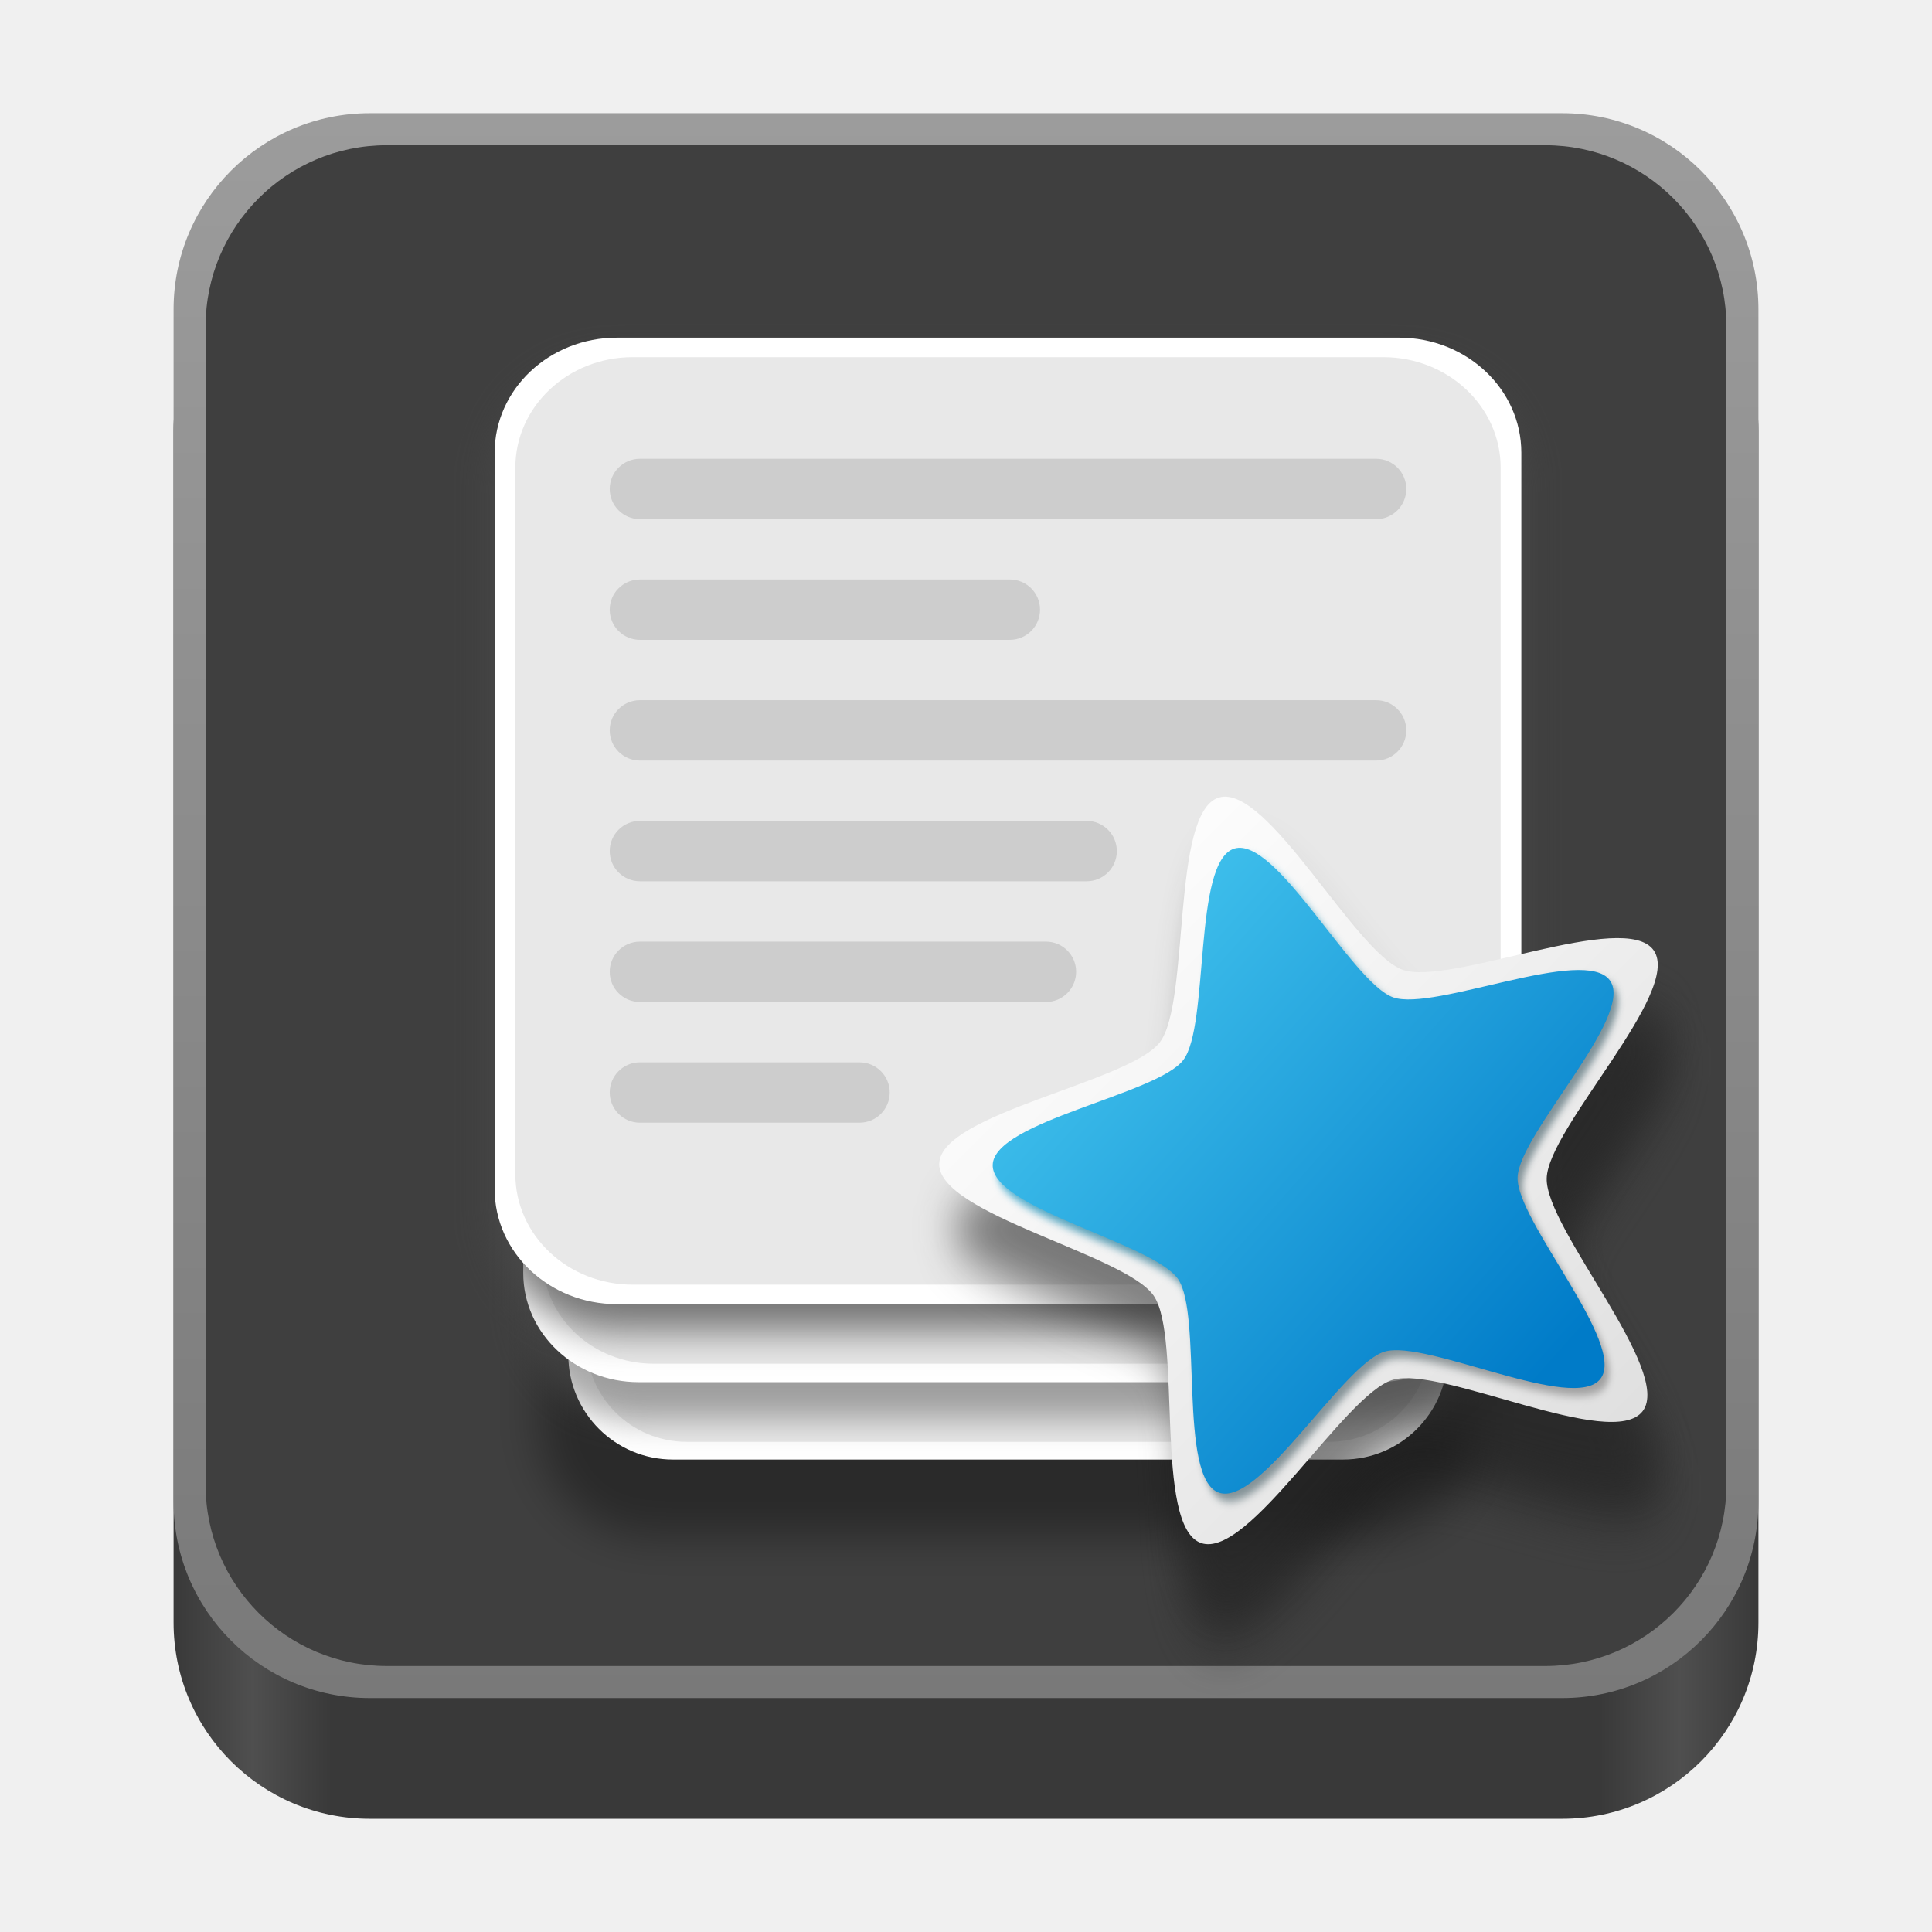
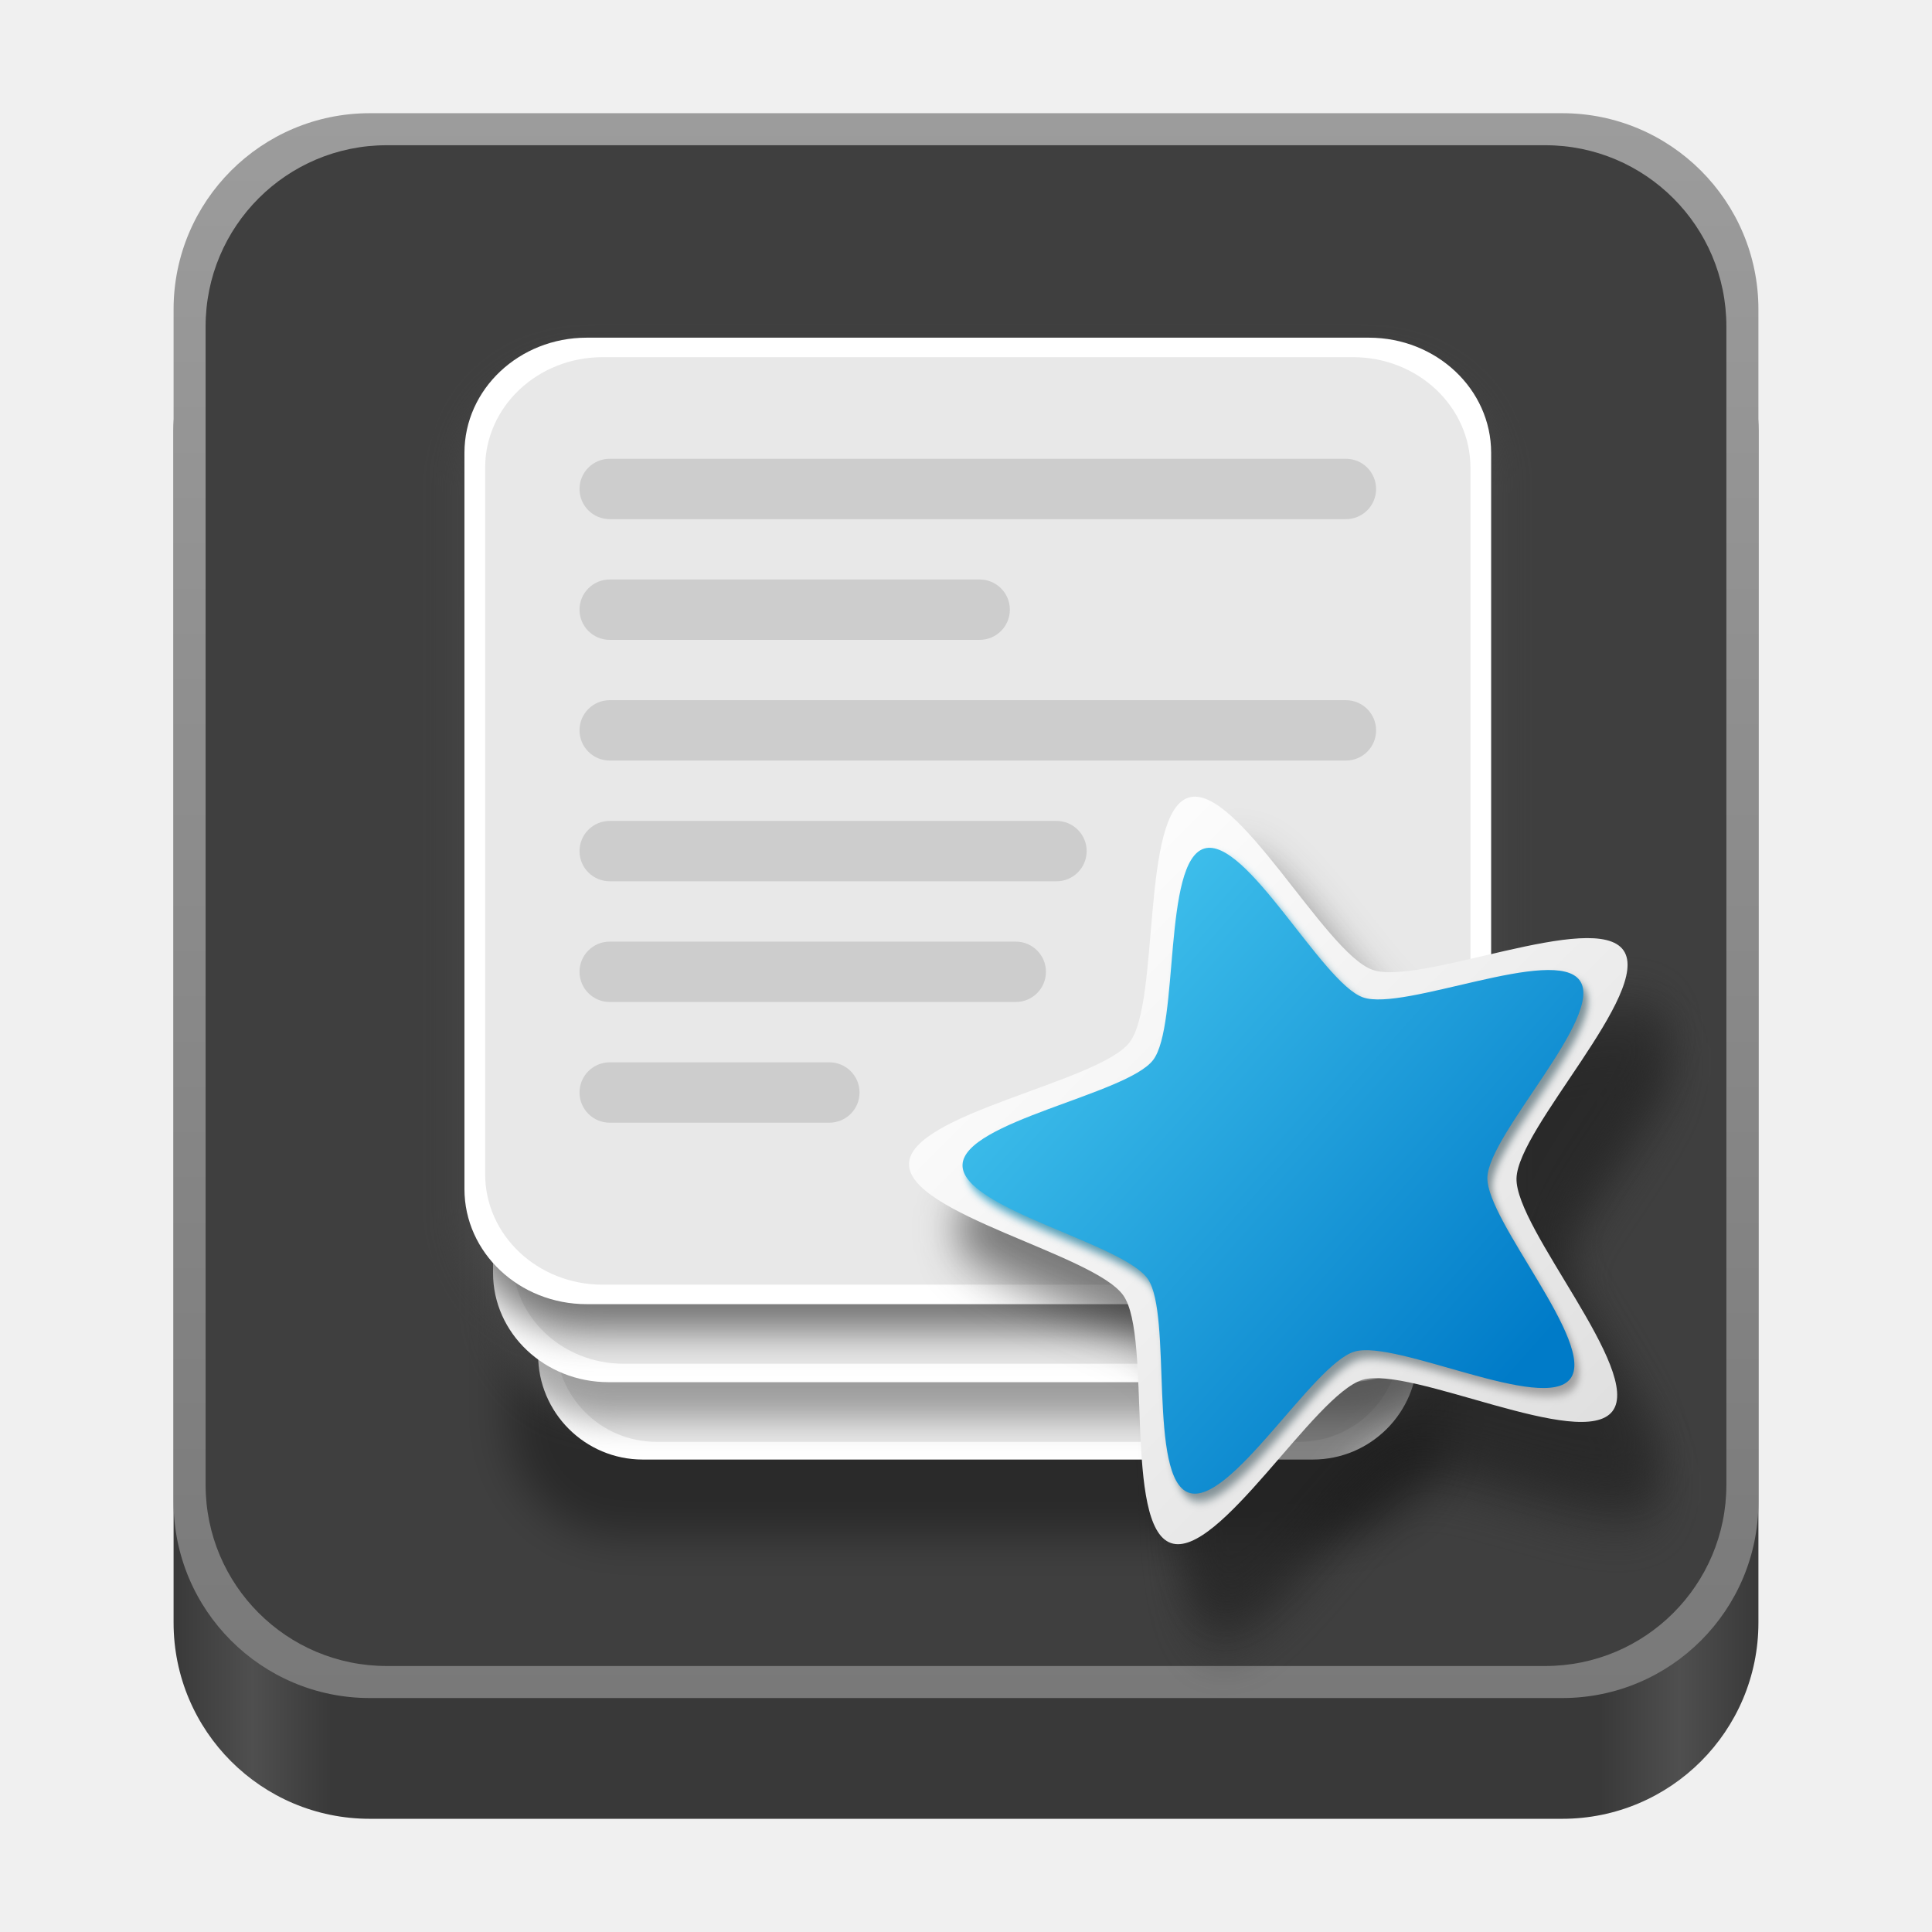
<svg xmlns="http://www.w3.org/2000/svg" xmlns:xlink="http://www.w3.org/1999/xlink" width="128" height="128" viewBox="0 0 128 128" version="1.1" id="svg5" xml:space="preserve">
  <defs id="defs2">
    <linearGradient id="linearGradient27">
      <stop style="stop-color:#41c2ed;stop-opacity:1;" offset="0" id="stop26" />
      <stop style="stop-color:#000000;stop-opacity:0.289;" offset="1" id="stop27" />
    </linearGradient>
    <linearGradient id="linearGradient24">
      <stop style="stop-color:#ffffff;stop-opacity:1;" offset="0" id="stop24" />
      <stop style="stop-color:#dedede;stop-opacity:1;" offset="1" id="stop25" />
    </linearGradient>
    <linearGradient id="linearGradient22">
      <stop style="stop-color:#41c2ed;stop-opacity:1;" offset="0" id="stop22" />
      <stop style="stop-color:#007bc8;stop-opacity:1;" offset="1" id="stop23" />
    </linearGradient>
    <linearGradient id="linearGradient404">
      <stop style="stop-color:#797979;stop-opacity:1;" offset="0" id="stop400" />
      <stop style="stop-color:#9c9c9c;stop-opacity:1;" offset="1" id="stop402" />
    </linearGradient>
    <linearGradient y2="236" x2="96" y1="236" x1="32" gradientTransform="translate(604.8168,170.5864)" gradientUnits="userSpaceOnUse" id="linearGradient1099" xlink:href="#linearGradient1036" />
    <linearGradient id="linearGradient1036">
      <stop id="stop1032" offset="0" style="stop-color:#d5d3cf;stop-opacity:1;" />
      <stop id="stop1034" offset="1" style="stop-color:#f6f5f4;stop-opacity:1" />
    </linearGradient>
    <radialGradient r="32" fy="-76" fx="-244" cy="-76" cx="-244" gradientTransform="matrix(0.8833333,0,0,0.8833333,-460.3502,463.1197)" gradientUnits="userSpaceOnUse" id="radialGradient1103" xlink:href="#linearGradient1069" />
    <linearGradient id="linearGradient1069">
      <stop id="stop1065" offset="0" style="stop-color:#d5d3cf;stop-opacity:1" />
      <stop id="stop1067-1" offset="1" style="stop-color:#949390;stop-opacity:1" />
    </linearGradient>
    <linearGradient gradientUnits="userSpaceOnUse" y2="232" x2="64" y1="262.5" x1="64" id="linearGradient1027" xlink:href="#linearGradient1025" gradientTransform="translate(-470.5864,432.8168)" />
    <linearGradient id="linearGradient1025">
      <stop id="stop1021" offset="0" style="stop-color:#9a9996;stop-opacity:1" />
      <stop id="stop1023" offset="1" style="stop-color:#77767b;stop-opacity:1" />
    </linearGradient>
    <clipPath clipPathUnits="userSpaceOnUse" id="clipPath1609-7">
      <path id="path1611-5" d="m 252,116 28,-28 v -8 h -36 v 36 z" style="fill:#e74747;stroke:none;stroke-width:0.25px;stroke-linecap:butt;stroke-linejoin:miter;stroke-opacity:1" />
    </clipPath>
    <linearGradient id="linearGradient8241">
      <stop style="stop-color:#393939;stop-opacity:1" offset="0" id="stop8237" />
      <stop style="stop-color:#4f4f4f;stop-opacity:1;" offset="0.05" id="stop9349" />
      <stop style="stop-color:#393939;stop-opacity:1" offset="0.1" id="stop21746" />
      <stop style="stop-color:#393939;stop-opacity:1" offset="0.9" id="stop21940" />
      <stop style="stop-color:#4f4f4f;stop-opacity:1;" offset="0.95" id="stop9351" />
      <stop style="stop-color:#393939;stop-opacity:1" offset="1" id="stop8239" />
    </linearGradient>
    <radialGradient r="32" fy="-76" fx="-244" cy="-76" cx="-244" gradientTransform="matrix(0.8833333,0,0,0.8833333,-460.3502,463.1197)" gradientUnits="userSpaceOnUse" id="radialGradient1103-5" xlink:href="#linearGradient1069" />
    <clipPath clipPathUnits="userSpaceOnUse" id="clipPath1609-7-7">
      <path id="path1611-5-0" d="m 252,116 28,-28 v -8 h -36 v 36 z" style="fill:#e74747;stroke:none;stroke-width:0.25px;stroke-linecap:butt;stroke-linejoin:miter;stroke-opacity:1" />
    </clipPath>
    <clipPath clipPathUnits="userSpaceOnUse" id="clipPath744">
      <rect style="fill:#1e88e5;fill-opacity:1;stroke-width:0.265" id="rect746" width="541.867" height="541.867" x="0" y="1.5987212e-14" rx="79.375" ry="79.375" />
    </clipPath>
    <clipPath clipPathUnits="userSpaceOnUse" id="clipPath62">
      <rect style="fill:#1e88e5;fill-opacity:1;stroke-width:0.265" id="rect64" width="541.867" height="541.867" x="2.2507105e-05" y="-0.422" rx="79.375" ry="79.375" />
    </clipPath>
    <linearGradient xlink:href="#linearGradient8241" id="linearGradient8243" x1="11.5" y1="120.5" x2="116.5" y2="120.5" gradientUnits="userSpaceOnUse" />
    <radialGradient r="32" fy="-76" fx="-244" cy="-76" cx="-244" gradientTransform="matrix(0.8833333,0,0,0.8833333,-460.3502,463.1197)" gradientUnits="userSpaceOnUse" id="radialGradient1103-6" xlink:href="#linearGradient1069" />
    <clipPath clipPathUnits="userSpaceOnUse" id="clipPath1609-7-2">
      <path id="path1611-5-3" d="m 252,116 28,-28 v -8 h -36 v 36 z" style="fill:#e74747;stroke:none;stroke-width:0.25px;stroke-linecap:butt;stroke-linejoin:miter;stroke-opacity:1" />
    </clipPath>
    <radialGradient r="32" fy="-76" fx="-244" cy="-76" cx="-244" gradientTransform="matrix(0.8833333,0,0,0.8833333,-460.3502,463.1197)" gradientUnits="userSpaceOnUse" id="radialGradient1103-56" xlink:href="#linearGradient1069" />
    <clipPath clipPathUnits="userSpaceOnUse" id="clipPath1609-7-0">
      <path id="path1611-5-9" d="m 252,116 28,-28 v -8 h -36 v 36 z" style="fill:#e74747;stroke:none;stroke-width:0.25px;stroke-linecap:butt;stroke-linejoin:miter;stroke-opacity:1" />
    </clipPath>
    <clipPath clipPathUnits="userSpaceOnUse" id="clipPath37">
      <rect style="fill:#1a1a1a;fill-opacity:1;stroke-width:0.265" id="rect39" width="541.867" height="541.867" x="-2.6626146e-06" y="3.241" rx="79.375" ry="79.375" />
    </clipPath>
    <clipPath clipPathUnits="userSpaceOnUse" id="clipPath22042">
      <rect style="fill:#333333;fill-opacity:1;stroke-width:0.013" id="rect22044" width="27.32" height="27.484" x="166.968" y="105.404" rx="4.002" ry="4.026" />
    </clipPath>
    <clipPath clipPathUnits="userSpaceOnUse" id="clipPath1039">
      <rect style="fill:#b3b3b3;fill-opacity:1;stroke-width:0.265" id="rect1041" width="541.867" height="541.867" x="2.5931527e-05" y="-0" rx="79.375" ry="79.375" />
    </clipPath>
    <clipPath clipPathUnits="userSpaceOnUse" id="clipPath154">
      <rect style="fill:#b3b3b3;fill-opacity:1;stroke-width:0.265" id="rect156" width="541.867" height="541.867" x="-2.9218751e-05" y="-0" rx="79.375" ry="79.375" />
    </clipPath>
    <linearGradient xlink:href="#linearGradient404" id="linearGradient406" x1="64" y1="112.5" x2="64" y2="7.5" gradientUnits="userSpaceOnUse" />
    <linearGradient id="_Linear1" x1="0" y1="0" x2="1" y2="0" gradientUnits="userSpaceOnUse" gradientTransform="matrix(3.08228,-10.3064,8.72379,3.56577,19.8394,42.498)">
      <stop offset="0" style="stop-color:#ff9700;stop-opacity:1" id="stop219" />
      <stop offset="0.53" style="stop-color:#f48e00;stop-opacity:1" id="stop221" />
      <stop offset="1" style="stop-color:#d06f00;stop-opacity:1" id="stop223" />
    </linearGradient>
    <filter style="color-interpolation-filters:sRGB;" id="filter443" x="-0.1" y="-0.077" width="1.2" height="1.218">
      <feFlood flood-opacity="0.345" flood-color="rgb(0,0,0)" result="flood" id="feFlood433" />
      <feComposite in="flood" in2="SourceGraphic" operator="in" result="composite1" id="feComposite435" />
      <feGaussianBlur in="composite1" stdDeviation="1.5" result="blur" id="feGaussianBlur437" />
      <feOffset dx="0" dy="3" result="offset" id="feOffset439" />
      <feComposite in="SourceGraphic" in2="offset" operator="over" result="composite2" id="feComposite441" />
    </filter>
    <filter style="color-interpolation-filters:sRGB" id="filter7" x="-0.045" y="-0.048" width="1.09" height="1.096">
      <feGaussianBlur stdDeviation="1.44" id="feGaussianBlur7" />
    </filter>
    <filter style="color-interpolation-filters:sRGB" id="filter8" x="-0.041" y="-0.043" width="1.082" height="1.086">
      <feGaussianBlur stdDeviation="1.234" id="feGaussianBlur8" />
    </filter>
    <filter style="color-interpolation-filters:sRGB" id="filter9" x="-0.058" y="-0.058" width="1.116" height="1.116">
      <feGaussianBlur stdDeviation="1.585" id="feGaussianBlur9" />
    </filter>
    <linearGradient xlink:href="#linearGradient22" id="linearGradient23" x1="-62.154" y1="-10.57" x2="-19.128" y2="18.712" gradientUnits="userSpaceOnUse" />
    <linearGradient xlink:href="#linearGradient24" id="linearGradient25" x1="-62.35" y1="-13.546" x2="-14.1" y2="23.551" gradientUnits="userSpaceOnUse" />
    <linearGradient xlink:href="#linearGradient27" id="linearGradient26" gradientUnits="userSpaceOnUse" x1="-62.154" y1="-10.57" x2="-19.128" y2="18.712" />
    <filter style="color-interpolation-filters:sRGB" id="filter27" x="-0.015" y="-0.015" width="1.03" height="1.029">
      <feGaussianBlur stdDeviation="0.325" id="feGaussianBlur27" />
    </filter>
    <filter style="color-interpolation-filters:sRGB" id="filter29" x="-0.071" y="-0.07" width="1.141" height="1.139">
      <feGaussianBlur stdDeviation="1.55" id="feGaussianBlur29" />
    </filter>
    <filter style="color-interpolation-filters:sRGB" id="filter30" x="-0.08" y="-0.079" width="1.16" height="1.158">
      <feGaussianBlur stdDeviation="1.753" id="feGaussianBlur30" />
    </filter>
  </defs>
  <g id="layer2">
    <rect style="fill:url(#linearGradient8243);fill-opacity:1" id="rect440" width="105" height="105" x="11.5" y="15.5" rx="13" ry="13" />
    <rect style="fill:url(#linearGradient406);fill-opacity:1" id="rect358" width="105" height="105" x="11.5" y="7.5" rx="13" ry="13" />
    <rect style="fill:#3f3f3f;fill-opacity:1;stroke-width:0.96" id="rect338" width="100.755" height="100.755" x="13.622" y="9.622" rx="12" ry="12" />
    <path style="mix-blend-mode:normal;fill:#2a2a2a;fill-opacity:1;filter:url(#filter30)" id="path27" d="m -16.48,21.485 c -1.809,3.133 -14.783,-1.402 -18.088,0.069 -3.305,1.471 -8.616,14.148 -12.154,13.396 -3.539,-0.752 -3.234,-14.493 -5.655,-17.181 -2.421,-2.688 -16.118,-3.822 -16.496,-7.42 -0.378,-3.598 12.784,-7.555 14.593,-10.688 1.809,-3.133 -1.346,-16.51 1.959,-17.982 3.305,-1.471 11.135,9.824 14.674,10.576 3.539,0.752 15.286,-6.382 17.707,-3.693 2.421,2.688 -5.902,13.626 -5.524,17.224 0.378,3.598 10.793,12.566 8.984,15.699 z" transform="matrix(0.9147014,0.1184947,-0.1184947,0.9147014,127.2802,82.08012)" />
-     <rect style="mix-blend-mode:normal;fill:#000000;fill-opacity:0.341;stroke-width:0.627;filter:url(#filter9)" id="rect9" width="65.796" height="65.796" x="31.102" y="33.102" rx="7.836" ry="7.836" transform="matrix(0.9432445,0,0,0.9318271,6.4142,9.609565)" />
-     <rect style="fill:#ffffff;fill-opacity:1;stroke-width:0.555" id="rect1" width="58.261" height="58.261" x="37.651" y="38.438" rx="6.939" ry="6.939" />
-     <rect style="fill:#e8e8e8;fill-opacity:1;stroke-width:0.532" id="rect2" width="55.911" height="55.911" x="38.827" y="39.613" rx="6.659" ry="6.659" />
-     <rect style="fill:#545454;fill-opacity:0.5;stroke-width:0.672;filter:url(#filter8)" id="rect8" width="72.539" height="68.573" x="27.731" y="27.294" rx="8.639" ry="8.167" transform="matrix(0.8854691,0,0,0.8854691,10.11182,9.127317)" />
-     <rect style="fill:#ffffff;fill-opacity:1;stroke-width:0.595" id="rect3" width="64.231" height="60.719" x="34.666" y="30.853" rx="7.65" ry="7.232" />
-     <rect style="fill:#e8e8e8;fill-opacity:1;stroke-width:0.571" id="rect4" width="61.64" height="58.27" x="35.962" y="32.078" rx="7.341" ry="6.94" />
-     <rect style="fill:#4c4c4c;fill-opacity:0.741;stroke-width:0.71;filter:url(#filter7)" id="rect7" width="76.819" height="72.314" x="25.59" y="16.958" rx="9.149" ry="8.613" transform="matrix(0.8854691,0,0,0.8854691,10.11182,9.127317)" />
-     <rect style="fill:#ffffff;fill-opacity:1;stroke-width:0.629" id="rect5" width="68.021" height="64.032" x="32.771" y="22.372" rx="8.101" ry="7.626" />
-     <rect style="fill:#e8e8e8;fill-opacity:1;stroke-width:0.603" id="rect6" width="65.277" height="61.449" x="34.143" y="23.664" rx="7.775" ry="7.319" />
-     <rect style="fill:#cdcdcd;fill-opacity:1;stroke-width:0.847" id="rect10" width="52.775" height="3.999" x="40.395" y="30.396" rx="1.999" ry="1.999" />
-     <rect style="fill:#cdcdcd;fill-opacity:1;stroke-width:0.623" id="rect11" width="28.51" height="3.999" x="40.395" y="38.393" rx="1.999" ry="1.999" />
-     <rect style="fill:#cdcdcd;fill-opacity:1;stroke-width:0.847" id="rect14" width="52.775" height="3.999" x="40.395" y="46.39" rx="1.999" ry="1.999" />
-     <rect style="fill:#cdcdcd;fill-opacity:1;stroke-width:0.676" id="rect16" width="33.599" height="3.999" x="40.395" y="54.388" rx="1.999" ry="1.999" />
-     <rect style="fill:#cdcdcd;fill-opacity:1;stroke-width:0.648" id="rect18" width="30.901" height="3.999" x="40.395" y="62.385" rx="1.999" ry="1.999" />
+     <rect style="mix-blend-mode:normal;fill:#000000;fill-opacity:0.341;stroke-width:0.627;filter:url(#filter9)" id="rect9" width="65.796" height="65.796" x="31.102" y="33.102" rx="7.836" ry="7.836" transform="matrix(0.9432445,0,0,0.9318271,4.4142,9.609565)" />
+     <rect style="fill:#ffffff;fill-opacity:1;stroke-width:0.555" id="rect1" width="58.261" height="58.261" x="35.651" y="38.438" rx="6.939" ry="6.939" />
+     <rect style="fill:#e8e8e8;fill-opacity:1;stroke-width:0.532" id="rect2" width="55.911" height="55.911" x="36.827" y="39.613" rx="6.659" ry="6.659" />
+     <rect style="fill:#545454;fill-opacity:0.5;stroke-width:0.672;filter:url(#filter8)" id="rect8" width="72.539" height="68.573" x="27.731" y="27.294" rx="8.639" ry="8.167" transform="matrix(0.8854691,0,0,0.8854691,8.111825,9.127317)" />
+     <rect style="fill:#ffffff;fill-opacity:1;stroke-width:0.595" id="rect3" width="64.231" height="60.719" x="32.666" y="30.853" rx="7.65" ry="7.232" />
+     <rect style="fill:#e8e8e8;fill-opacity:1;stroke-width:0.571" id="rect4" width="61.64" height="58.27" x="33.962" y="32.078" rx="7.341" ry="6.94" />
+     <rect style="fill:#4c4c4c;fill-opacity:0.741;stroke-width:0.71;filter:url(#filter7)" id="rect7" width="76.819" height="72.314" x="25.59" y="16.958" rx="9.149" ry="8.613" transform="matrix(0.8854691,0,0,0.8854691,8.111825,9.127317)" />
+     <rect style="fill:#ffffff;fill-opacity:1;stroke-width:0.629" id="rect5" width="68.021" height="64.032" x="30.771" y="22.372" rx="8.101" ry="7.626" />
+     <rect style="fill:#e8e8e8;fill-opacity:1;stroke-width:0.603" id="rect6" width="65.277" height="61.449" x="32.143" y="23.664" rx="7.775" ry="7.319" />
+     <rect style="fill:#cdcdcd;fill-opacity:1;stroke-width:0.847" id="rect10" width="52.775" height="3.999" x="38.395" y="30.396" rx="1.999" ry="1.999" />
+     <rect style="fill:#cdcdcd;fill-opacity:1;stroke-width:0.623" id="rect11" width="28.51" height="3.999" x="38.395" y="38.393" rx="1.999" ry="1.999" />
+     <rect style="fill:#cdcdcd;fill-opacity:1;stroke-width:0.847" id="rect14" width="52.775" height="3.999" x="38.395" y="46.39" rx="1.999" ry="1.999" />
+     <rect style="fill:#cdcdcd;fill-opacity:1;stroke-width:0.676" id="rect16" width="33.599" height="3.999" x="38.395" y="54.388" rx="1.999" ry="1.999" />
+     <rect style="fill:#cdcdcd;fill-opacity:1;stroke-width:0.648" id="rect18" width="30.901" height="3.999" x="38.395" y="62.385" rx="1.999" ry="1.999" />
    <path style="mix-blend-mode:normal;fill:#2a2a2a;fill-opacity:0.584;filter:url(#filter29)" id="path29" d="m -16.48,21.485 c -1.809,3.133 -14.783,-1.402 -18.088,0.069 -3.305,1.471 -8.616,14.148 -12.154,13.396 -3.539,-0.752 -3.234,-14.493 -5.655,-17.181 -2.421,-2.688 -16.118,-3.822 -16.496,-7.42 -0.378,-3.598 12.784,-7.555 14.593,-10.688 1.809,-3.133 -1.346,-16.51 1.959,-17.982 3.305,-1.471 11.135,9.824 14.674,10.576 3.539,0.752 15.286,-6.382 17.707,-3.693 2.421,2.688 -5.902,13.626 -5.524,17.224 0.378,3.598 10.793,12.566 8.984,15.699 z" transform="matrix(0.9147014,0.1184947,-0.1184947,0.9147014,127.2802,80.08012)" />
-     <rect style="fill:#cdcdcd;fill-opacity:1;stroke-width:0.502" id="rect20" width="18.552" height="3.999" x="40.395" y="70.382" rx="1.999" ry="1.999" />
-     <path style="fill:url(#linearGradient25);fill-opacity:1" id="path21" d="m -16.48,21.485 c -1.809,3.133 -14.783,-1.402 -18.088,0.069 -3.305,1.471 -8.616,14.148 -12.154,13.396 -3.539,-0.752 -3.234,-14.493 -5.655,-17.181 -2.421,-2.688 -16.118,-3.822 -16.496,-7.42 -0.378,-3.598 12.784,-7.555 14.593,-10.688 1.809,-3.133 -1.346,-16.51 1.959,-17.982 3.305,-1.471 11.135,9.824 14.674,10.576 3.539,0.752 15.286,-6.382 17.707,-3.693 2.421,2.688 -5.902,13.626 -5.524,17.224 0.378,3.598 10.793,12.566 8.984,15.699 z" transform="matrix(0.9147014,0.1184947,-0.1184947,0.9147014,126.4497,75.79607)" />
-     <path style="mix-blend-mode:normal;fill:url(#linearGradient26);fill-opacity:1;filter:url(#filter27)" id="path25" d="m -16.48,21.485 c -1.809,3.133 -14.783,-1.402 -18.088,0.069 -3.305,1.471 -8.616,14.148 -12.154,13.396 -3.539,-0.752 -3.234,-14.493 -5.655,-17.181 -2.421,-2.688 -16.118,-3.822 -16.496,-7.42 -0.378,-3.598 12.784,-7.555 14.593,-10.688 1.809,-3.133 -1.346,-16.51 1.959,-17.982 3.305,-1.471 11.135,9.824 14.674,10.576 3.539,0.752 15.286,-6.382 17.707,-3.693 2.421,2.688 -5.902,13.626 -5.524,17.224 0.378,3.598 10.793,12.566 8.984,15.699 z" transform="matrix(0.7903043,0.1023797,-0.1023797,0.7903043,121.5714,76.57316)" />
-     <path style="fill:url(#linearGradient23);fill-opacity:1" id="path22" d="m -16.48,21.485 c -1.809,3.133 -14.783,-1.402 -18.088,0.069 -3.305,1.471 -8.616,14.148 -12.154,13.396 -3.539,-0.752 -3.234,-14.493 -5.655,-17.181 -2.421,-2.688 -16.118,-3.822 -16.496,-7.42 -0.378,-3.598 12.784,-7.555 14.593,-10.688 1.809,-3.133 -1.346,-16.51 1.959,-17.982 3.305,-1.471 11.135,9.824 14.674,10.576 3.539,0.752 15.286,-6.382 17.707,-3.693 2.421,2.688 -5.902,13.626 -5.524,17.224 0.378,3.598 10.793,12.566 8.984,15.699 z" transform="matrix(0.7903043,0.1023797,-0.1023797,0.7903043,121.2599,76.05406)" />
+     <rect style="fill:#cdcdcd;fill-opacity:1;stroke-width:0.502" id="rect20" width="18.552" height="3.999" x="38.395" y="70.382" rx="1.999" ry="1.999" />
+     <path style="fill:url(#linearGradient25);fill-opacity:1" id="path21" d="m -16.48,21.485 c -1.809,3.133 -14.783,-1.402 -18.088,0.069 -3.305,1.471 -8.616,14.148 -12.154,13.396 -3.539,-0.752 -3.234,-14.493 -5.655,-17.181 -2.421,-2.688 -16.118,-3.822 -16.496,-7.42 -0.378,-3.598 12.784,-7.555 14.593,-10.688 1.809,-3.133 -1.346,-16.51 1.959,-17.982 3.305,-1.471 11.135,9.824 14.674,10.576 3.539,0.752 15.286,-6.382 17.707,-3.693 2.421,2.688 -5.902,13.626 -5.524,17.224 0.378,3.598 10.793,12.566 8.984,15.699 z" transform="matrix(0.9147014,0.1184947,-0.1184947,0.9147014,124.4497,75.79607)" />
+     <path style="mix-blend-mode:normal;fill:url(#linearGradient26);fill-opacity:1;filter:url(#filter27)" id="path25" d="m -16.48,21.485 c -1.809,3.133 -14.783,-1.402 -18.088,0.069 -3.305,1.471 -8.616,14.148 -12.154,13.396 -3.539,-0.752 -3.234,-14.493 -5.655,-17.181 -2.421,-2.688 -16.118,-3.822 -16.496,-7.42 -0.378,-3.598 12.784,-7.555 14.593,-10.688 1.809,-3.133 -1.346,-16.51 1.959,-17.982 3.305,-1.471 11.135,9.824 14.674,10.576 3.539,0.752 15.286,-6.382 17.707,-3.693 2.421,2.688 -5.902,13.626 -5.524,17.224 0.378,3.598 10.793,12.566 8.984,15.699 z" transform="matrix(0.7903043,0.1023797,-0.1023797,0.7903043,119.5714,76.57316)" />
+     <path style="fill:url(#linearGradient23);fill-opacity:1" id="path22" d="m -16.48,21.485 c -1.809,3.133 -14.783,-1.402 -18.088,0.069 -3.305,1.471 -8.616,14.148 -12.154,13.396 -3.539,-0.752 -3.234,-14.493 -5.655,-17.181 -2.421,-2.688 -16.118,-3.822 -16.496,-7.42 -0.378,-3.598 12.784,-7.555 14.593,-10.688 1.809,-3.133 -1.346,-16.51 1.959,-17.982 3.305,-1.471 11.135,9.824 14.674,10.576 3.539,0.752 15.286,-6.382 17.707,-3.693 2.421,2.688 -5.902,13.626 -5.524,17.224 0.378,3.598 10.793,12.566 8.984,15.699 z" transform="matrix(0.7903043,0.1023797,-0.1023797,0.7903043,119.2599,76.05406)" />
  </g>
</svg>
